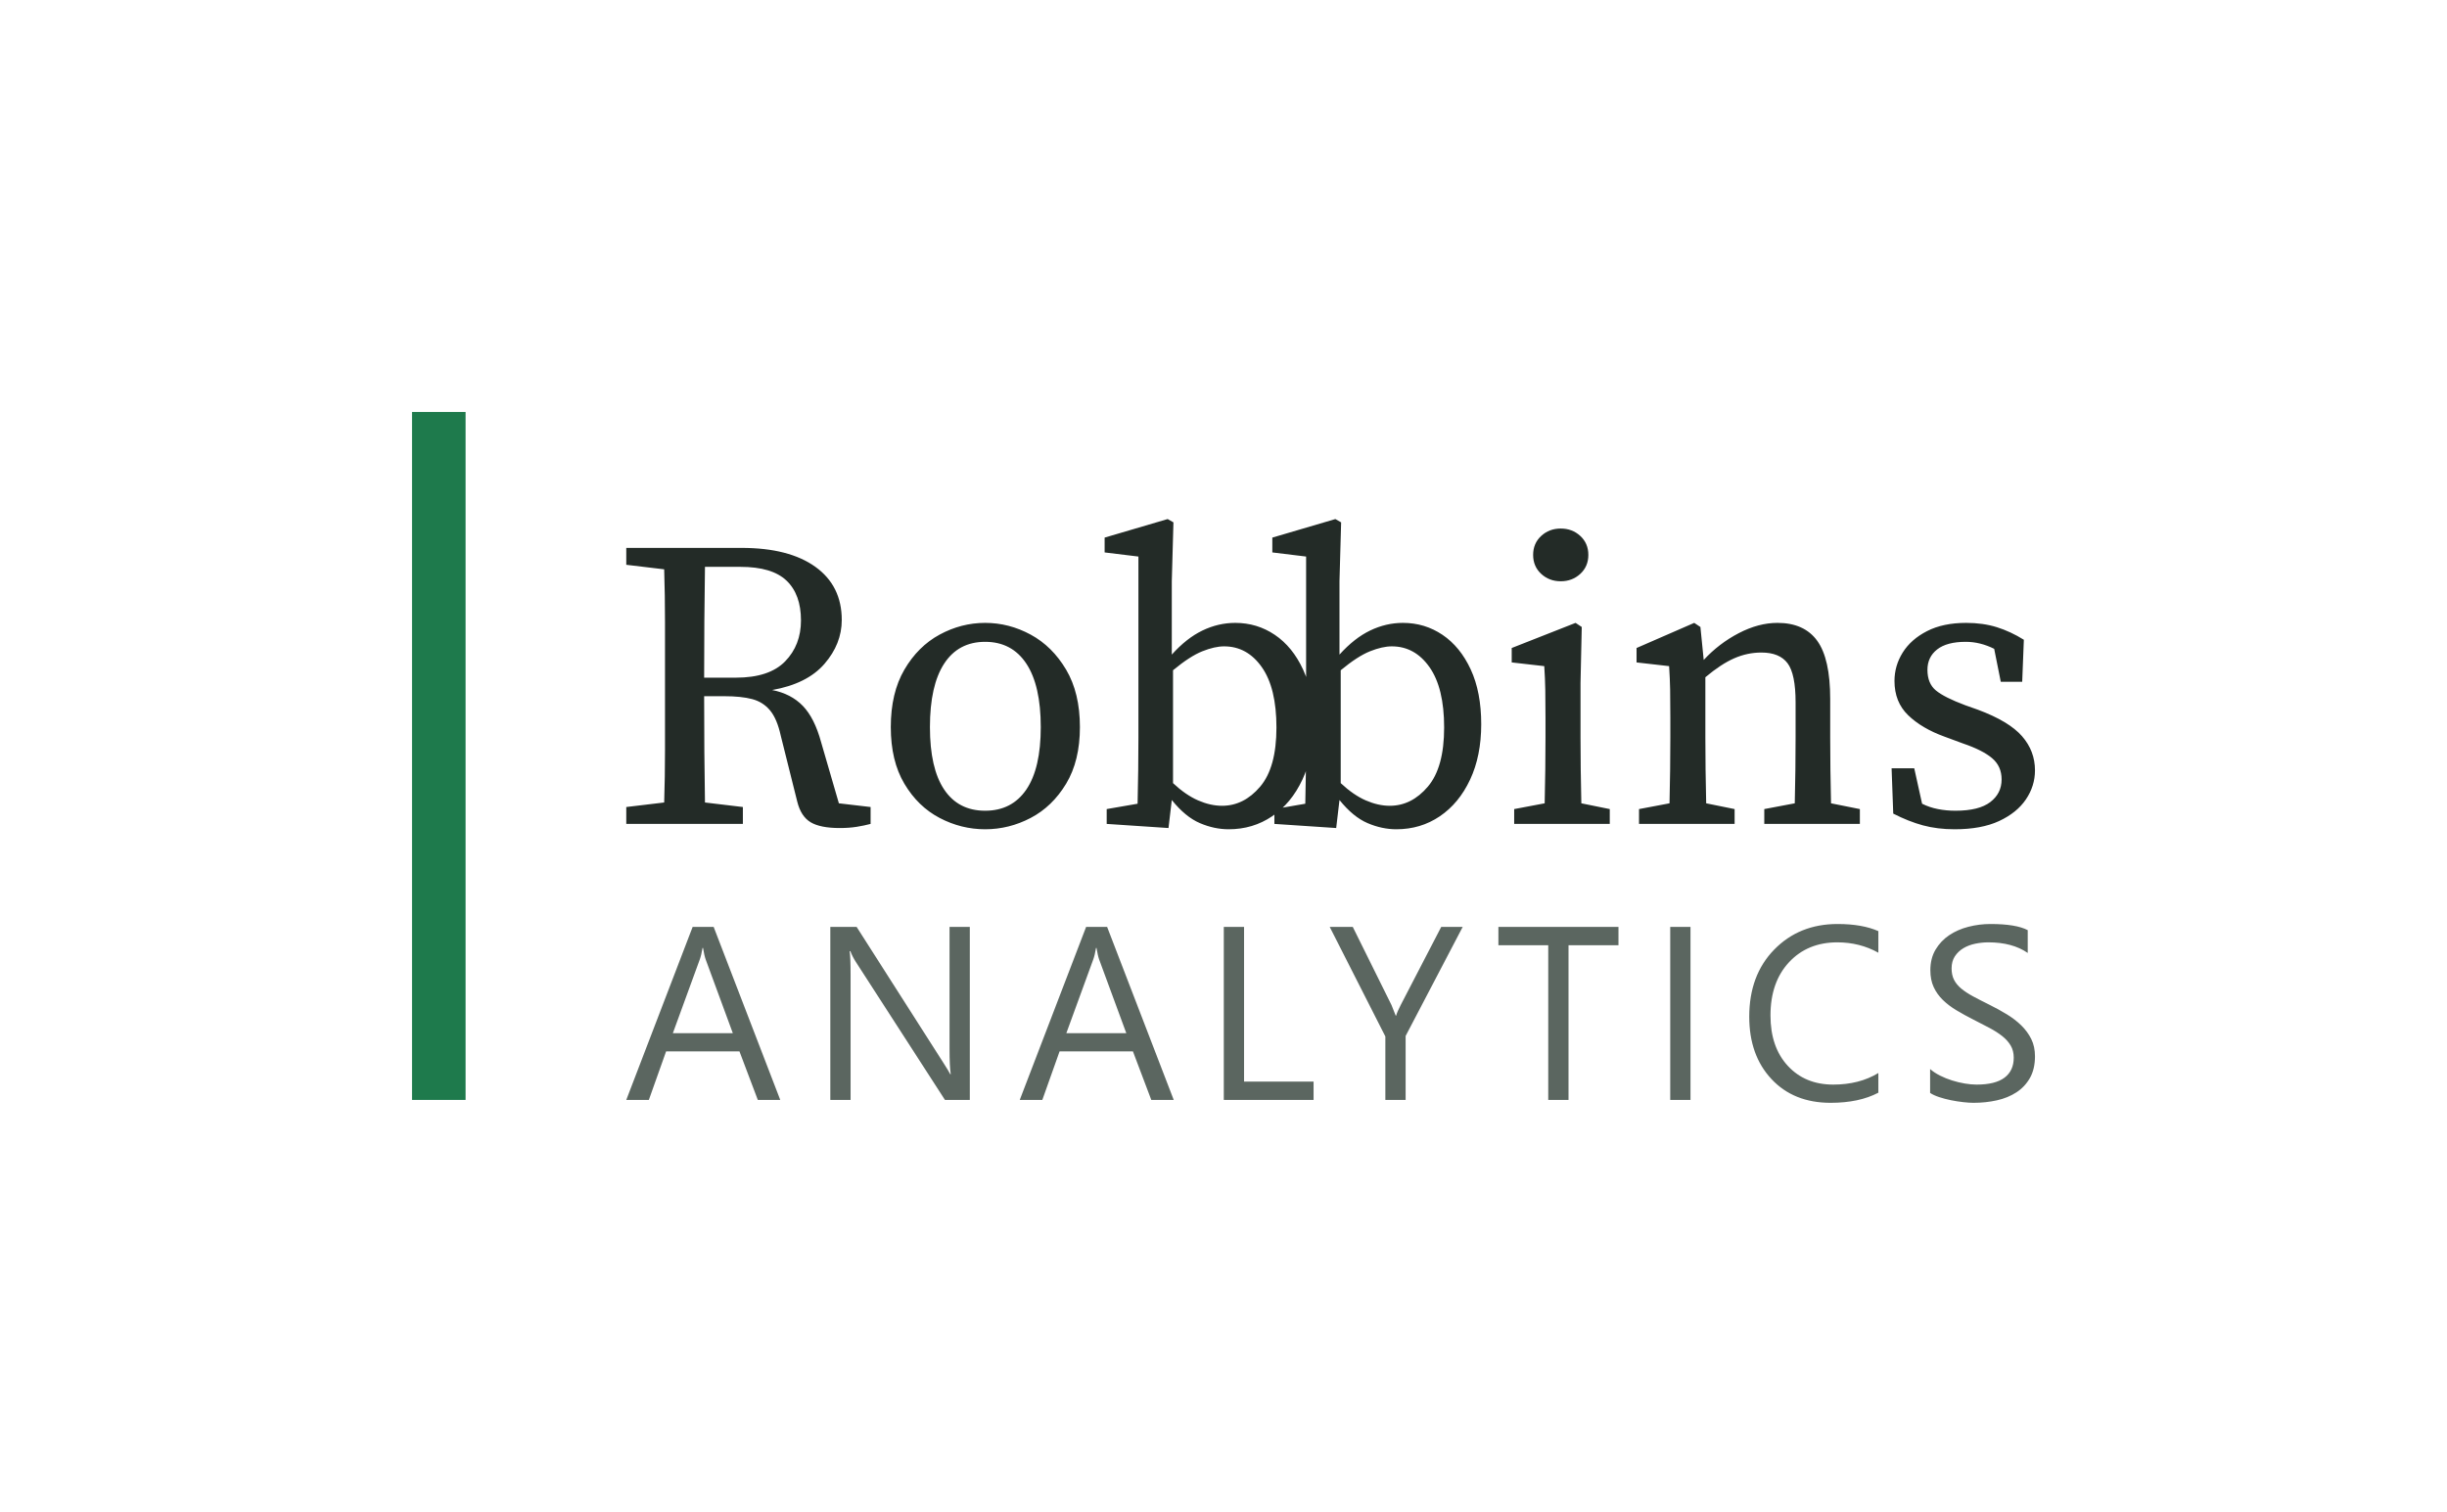
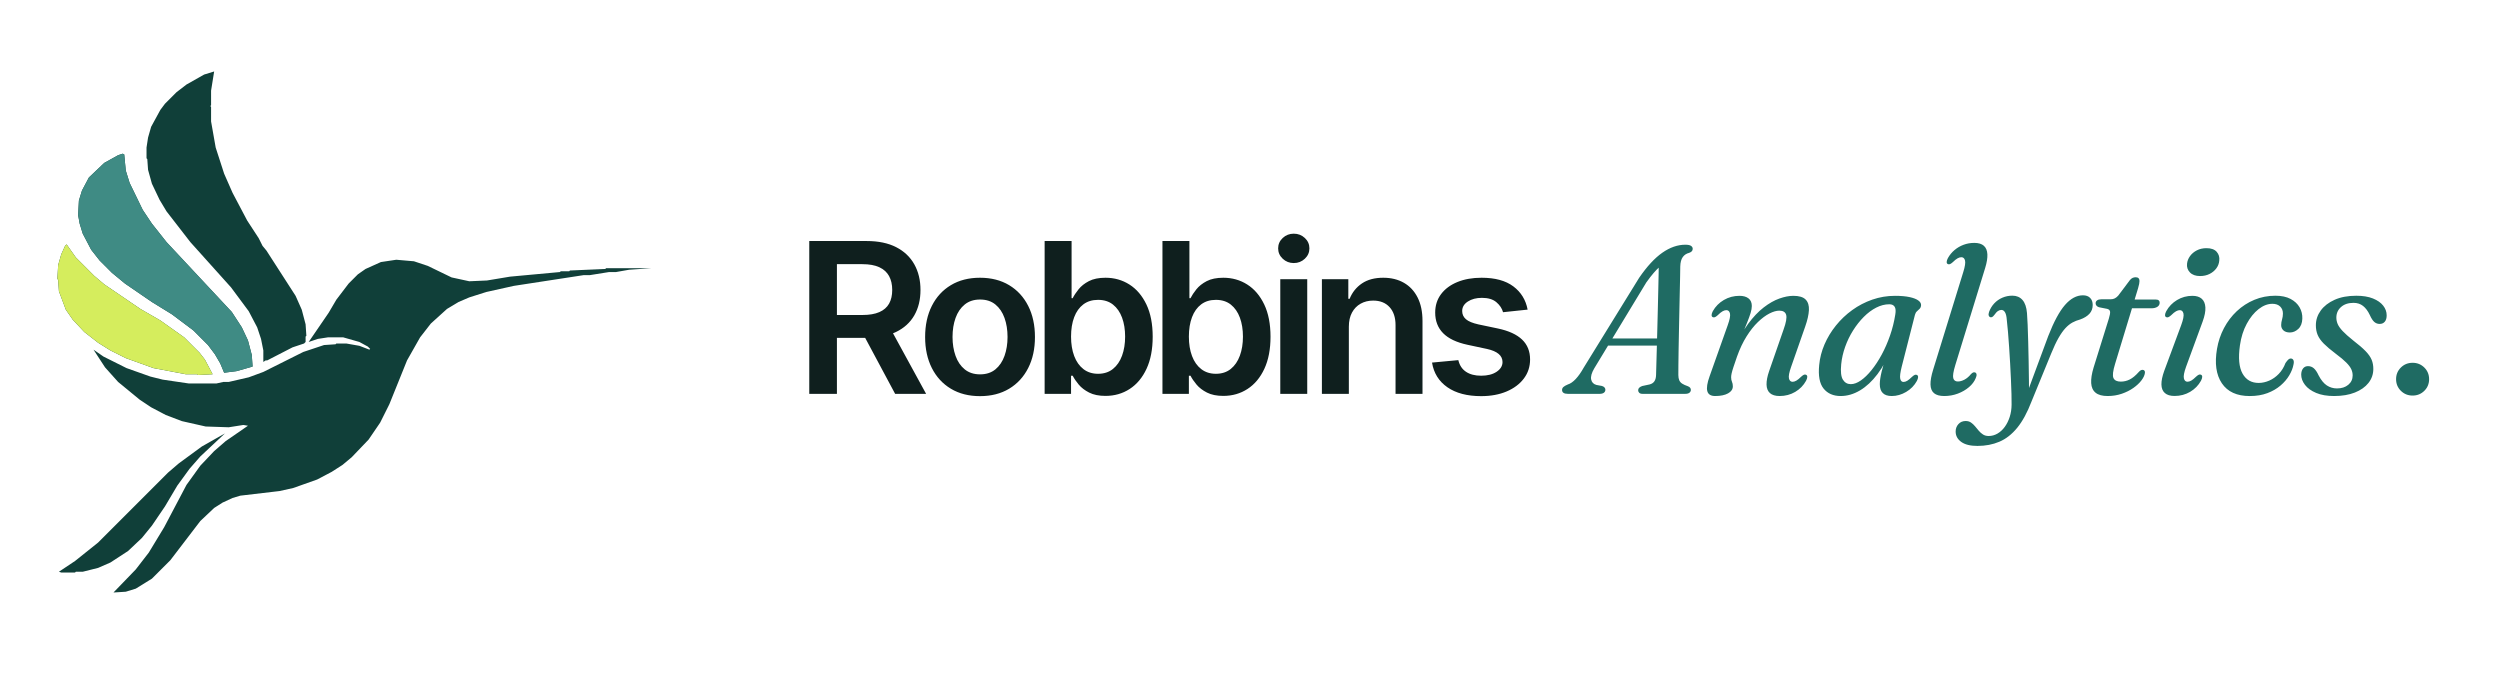
- <svg xmlns="http://www.w3.org/2000/svg" viewBox="0 0 593.90 367.00" width="593.90" height="367.00" role="img" aria-labelledby="ra-title">
-   <rect x="100.00" y="100.00" width="13.00" height="167.00" fill="#1E7A4C" />
-   <path fill="#232B27" fill-rule="nonzero" d="M179.7 137.6H171.1Q171.0 144.2 170.95 150.8Q170.9 157.4 170.9 164.5H178.6Q186.7 164.5 190.55 160.55Q194.4 156.6 194.4 150.6Q194.4 144.3 190.9 140.95Q187.4 137.6 179.7 137.6ZM152.0 137.1V133.0H180.0Q191.5 133.0 197.9 137.6Q204.3 142.2 204.3 150.5Q204.3 156.3 200.1 161.15Q195.9 166.0 187.4 167.5Q192.0 168.4 194.85 171.35Q197.7 174.3 199.3 180.2L203.6 195.0L211.3 195.9V200.0Q209.8 200.4 207.95 200.7Q206.1 201.0 203.8 201.0Q199.1 201.0 196.75 199.6Q194.4 198.2 193.5 194.6L189.5 178.6Q188.6 174.5 186.9 172.45Q185.2 170.4 182.55 169.7Q179.9 169.0 175.8 169.0H170.9Q170.9 176.2 170.95 182.5Q171.0 188.8 171.1 194.8L180.3 195.9V200.0H152.0V195.9L161.2 194.8Q161.4 188.5 161.4 182.0Q161.4 175.5 161.4 169.0V164.1Q161.4 157.6 161.4 151.1Q161.4 144.6 161.2 138.2ZM239.1 201.3Q233.3 201.3 228.05 198.55Q222.8 195.8 219.5 190.25Q216.2 184.7 216.2 176.5Q216.2 168.2 219.5 162.55Q222.8 156.9 228.05 154.05Q233.3 151.2 239.1 151.2Q244.9 151.2 250.15 154.05Q255.4 156.9 258.75 162.55Q262.1 168.2 262.1 176.5Q262.1 184.7 258.75 190.25Q255.4 195.8 250.15 198.55Q244.9 201.3 239.1 201.3ZM239.1 196.8Q245.6 196.8 249.1 191.65Q252.6 186.5 252.6 176.5Q252.6 166.4 249.1 161.1Q245.6 155.8 239.1 155.8Q232.6 155.8 229.15 161.1Q225.7 166.4 225.7 176.5Q225.7 186.5 229.15 191.65Q232.6 196.8 239.1 196.8ZM268.6 200.0V196.4L276.1 195.1Q276.2 191.3 276.25 186.85Q276.3 182.4 276.3 179.0V135.1L268.1 134.1V130.5L283.4 126.0L284.8 126.8L284.4 141.1V158.9Q288.0 154.9 291.85 153.05Q295.7 151.2 299.8 151.2Q305.1 151.2 309.4 154.1Q313.7 157.0 316.25 162.5Q318.8 168.0 318.8 175.8Q318.8 183.5 316.1 189.25Q313.4 195.0 308.75 198.15Q304.1 201.3 298.2 201.3Q294.7 201.3 291.2 199.8Q287.7 198.3 284.4 194.2L283.6 201.0ZM297.1 156.9Q294.8 156.9 291.8 158.1Q288.8 159.3 284.7 162.7V190.1Q287.8 193.0 290.8 194.3Q293.8 195.6 296.6 195.6Q301.9 195.6 305.85 190.95Q309.8 186.3 309.8 176.6Q309.8 167.0 306.25 161.95Q302.7 156.9 297.1 156.9ZM309.3 200.0V196.4L316.8 195.1Q316.9 191.3 316.95 186.85Q317.0 182.4 317.0 179.0V135.1L308.8 134.1V130.5L324.1 126.0L325.5 126.8L325.1 141.1V158.9Q328.7 154.9 332.55 153.05Q336.4 151.2 340.5 151.2Q345.8 151.2 350.1 154.1Q354.4 157.0 356.95 162.5Q359.5 168.0 359.5 175.8Q359.5 183.5 356.8 189.25Q354.1 195.0 349.45 198.15Q344.8 201.3 338.9 201.3Q335.4 201.3 331.9 199.8Q328.4 198.3 325.1 194.2L324.3 201.0ZM337.8 156.9Q335.5 156.9 332.5 158.1Q329.5 159.3 325.4 162.7V190.1Q328.5 193.0 331.5 194.3Q334.5 195.6 337.3 195.6Q342.6 195.6 346.55 190.95Q350.5 186.3 350.5 176.6Q350.5 167.0 346.95 161.95Q343.4 156.9 337.8 156.9ZM367.5 200.0V196.4L374.9 195.0Q375.0 191.2 375.05 186.8Q375.1 182.4 375.1 179.0V174.3Q375.1 170.2 375.05 167.45Q375.0 164.7 374.8 161.7L366.9 160.8V157.3L382.4 151.2L383.9 152.2L383.6 165.8V179.0Q383.6 182.3 383.65 186.75Q383.7 191.2 383.8 195.0L390.7 196.4V200.0ZM378.8 141.1Q376.0 141.1 374.05 139.3Q372.1 137.5 372.1 134.7Q372.1 131.9 374.05 130.1Q376.0 128.3 378.8 128.3Q381.6 128.3 383.55 130.1Q385.5 131.9 385.5 134.7Q385.5 137.5 383.55 139.3Q381.6 141.1 378.8 141.1ZM397.8 200.0V196.4L405.2 195.0Q405.3 191.2 405.35 186.8Q405.4 182.4 405.4 179.0V174.2Q405.4 170.1 405.35 167.4Q405.3 164.7 405.1 161.7L397.2 160.8V157.3L411.2 151.2L412.7 152.2L413.5 160.2Q417.2 156.2 422.0 153.7Q426.8 151.2 431.4 151.2Q437.9 151.2 441.05 155.55Q444.2 159.9 444.2 169.7V179.0Q444.2 182.4 444.25 186.8Q444.3 191.2 444.4 195.0L451.4 196.4V200.0H428.2V196.4L435.6 195.0Q435.7 191.3 435.75 186.85Q435.8 182.4 435.8 179.0V170.5Q435.8 163.6 433.85 161.0Q431.9 158.4 427.5 158.4Q424.1 158.4 420.9 159.8Q417.7 161.2 413.9 164.4V179.0Q413.9 182.3 413.95 186.75Q414.0 191.2 414.1 195.0L421.0 196.4V200.0ZM474.4 201.3Q470.2 201.3 466.7 200.35Q463.2 199.4 459.5 197.5L459.1 186.5H464.6L466.5 195.1Q468.3 196.0 470.35 196.4Q472.4 196.8 474.6 196.8Q480.3 196.8 483.05 194.7Q485.8 192.6 485.8 189.2Q485.8 186.0 483.5 184.05Q481.2 182.1 476.5 180.5L471.9 178.8Q466.4 176.8 463.1 173.6Q459.8 170.4 459.8 165.3Q459.8 161.6 461.8 158.4Q463.8 155.2 467.7 153.2Q471.6 151.2 477.2 151.2Q481.3 151.2 484.65 152.25Q488 153.3 491.2 155.3L490.8 165.5H485.6L484 157.5Q480.6 155.8 477.1 155.8Q472.5 155.8 470.15 157.65Q467.8 159.5 467.8 162.6Q467.8 165.9 469.85 167.6Q471.9 169.3 477 171.2L480.1 172.3Q487.6 175.1 490.75 178.7Q493.9 182.3 493.9 187.0Q493.9 190.8 491.7 194.05Q489.5 197.3 485.2 199.3Q480.9 201.3 474.4 201.3Z" />
-   <path fill="#5B6660" fill-rule="nonzero" d="M189.372 267.0H183.925L179.473 255.226H161.665L157.477 267.0H152.0L168.109 225.0H173.205ZM177.862 250.803 171.272 232.908Q170.95 232.029 170.628 230.096H170.51Q170.218 231.883 169.837 232.908L163.305 250.803ZM235.379 267.0H229.346L207.731 233.523Q206.911 232.264 206.383 230.887H206.208Q206.442 232.234 206.442 236.657V267.0H201.521V225.0H207.906L228.936 257.95Q230.254 260.0 230.634 260.762H230.752Q230.459 258.946 230.459 254.582V225.0H235.379ZM284.871 267.0H279.424L274.972 255.226H257.164L252.976 267.0H247.499L263.608 225.0H268.704ZM273.361 250.803 266.771 232.908Q266.449 232.029 266.127 230.096H266.01Q265.717 231.883 265.336 232.908L258.804 250.803ZM318.811 267.0H297.021V225.0H301.941V262.548H318.811ZM355.006 225.0 341.153 251.477V267.0H336.232V251.594L322.73 225.0H328.324L337.726 243.979Q337.902 244.331 338.751 246.556H338.839Q339.132 245.561 339.952 243.979L349.793 225.0ZM392.812 229.452H380.687V267.0H375.766V229.452H363.67V225.0H392.812ZM410.292 267.0H405.372V225.0H410.292ZM455.889 265.243Q451.232 267.703 444.291 267.703Q435.328 267.703 429.939 261.933Q424.55 256.163 424.55 246.791Q424.55 236.715 430.613 230.506Q436.676 224.297 445.989 224.297Q451.964 224.297 455.889 226.025V231.268Q451.379 228.749 445.931 228.749Q438.696 228.749 434.201 233.582Q429.705 238.414 429.705 246.498Q429.705 254.172 433.908 258.726Q438.111 263.28 444.935 263.28Q451.261 263.28 455.889 260.469ZM468.448 265.301V259.502Q469.444 260.381 470.835 261.084Q472.226 261.787 473.764 262.27Q475.302 262.753 476.854 263.017Q478.406 263.28 479.724 263.28Q484.264 263.28 486.505 261.596Q488.745 259.912 488.745 256.749Q488.745 255.05 487.998 253.791Q487.251 252.531 485.933 251.492Q484.615 250.452 482.814 249.5Q481.013 248.548 478.933 247.494Q476.737 246.381 474.833 245.238Q472.929 244.096 471.523 242.72Q470.118 241.343 469.312 239.6Q468.507 237.858 468.507 235.515Q468.507 232.644 469.766 230.521Q471.026 228.397 473.076 227.021Q475.126 225.644 477.747 224.971Q480.369 224.297 483.092 224.297Q489.302 224.297 492.143 225.791V231.326Q488.423 228.749 482.595 228.749Q480.984 228.749 479.373 229.086Q477.762 229.423 476.503 230.184Q475.243 230.946 474.452 232.146Q473.662 233.347 473.662 235.075Q473.662 236.686 474.262 237.858Q474.862 239.029 476.034 239.996Q477.205 240.962 478.89 241.87Q480.574 242.778 482.77 243.862Q485.026 244.975 487.046 246.205Q489.067 247.435 490.59 248.929Q492.113 250.423 493.007 252.238Q493.9 254.054 493.9 256.397Q493.9 259.502 492.685 261.655Q491.469 263.808 489.404 265.155Q487.339 266.502 484.645 267.103Q481.95 267.703 478.963 267.703Q477.967 267.703 476.503 267.542Q475.038 267.381 473.515 267.073Q471.992 266.766 470.63 266.312Q469.268 265.858 468.448 265.301Z" />
+ <svg xmlns="http://www.w3.org/2000/svg" viewBox="0 0 476.077 128" role="img" aria-label="Robbins Analytics">
+   <g transform="translate(8 12) scale(0.146341) translate(-500 -30)">
+     <path fill="#103f39" d="M738,512 L708,529 L678,551 L664,563 L573,654 L543,678 L522,692 L525,693 L543,693 L544,692 L553,692 L573,687 L589,680 L612,665 L630,648 L643,632 L660,607 L676,580 L692,558 L706,542Z M1293,297 L1234,297 L1233,298 L1187,300 L1186,301 L1175,301 L1174,302 L1109,308 L1079,313 L1056,314 L1033,309 L1002,294 L984,288 L961,286 L941,289 L921,298 L911,305 L899,317 L883,338 L873,355 L847,393 L859,389 L872,387 L892,387 L913,393 L924,399 L927,402 L926,403 L913,398 L896,395 L883,395 L882,396 L867,397 L840,406 L788,432 L769,439 L743,445 L736,445 L727,447 L691,447 L657,442 L641,438 L610,427 L580,412 L567,403 L582,426 L599,445 L627,468 L642,478 L661,488 L682,496 L713,503 L743,504 L762,501 L768,502 L739,522 L724,535 L706,554 L688,579 L659,634 L639,667 L622,689 L593,719 L609,718 L622,714 L643,701 L667,677 L706,626 L724,609 L735,602 L748,596 L758,593 L809,587 L827,583 L858,572 L877,562 L891,553 L903,543 L925,520 L940,498 L952,474 L975,417 L992,387 L1006,369 L1027,350 L1042,341 L1056,335 L1078,328 L1114,320 L1205,306 L1213,306 L1238,302 L1247,302 L1264,299Z M530,268 L525,279 L521,293 L520,311 L521,312 L522,327 L531,351 L540,364 L555,380 L573,394 L589,404 L609,414 L645,427 L687,435 L702,435 L703,436 L722,435 L712,416 L705,407 L685,387 L654,365 L628,350 L581,318 L568,307 L544,283 L532,266Z M581,160 L561,179 L552,196 L548,209 L547,228 L549,239 L553,252 L564,273 L575,287 L591,303 L608,317 L643,341 L669,357 L697,378 L716,397 L725,409 L732,421 L737,433 L753,431 L774,425 L773,410 L768,391 L760,374 L747,354 L662,263 L643,239 L631,221 L614,186 L609,170 L607,149 L605,148 L599,150Z M724,41 L711,45 L688,58 L675,68 L660,83 L654,91 L642,113 L638,127 L636,140 L636,154 L637,155 L638,169 L643,187 L653,208 L662,223 L693,263 L746,322 L769,353 L780,374 L785,389 L788,404 L788,419 L791,417 L793,417 L826,400 L841,395 L843,393 L843,386 L844,385 L843,370 L838,351 L830,333 L792,274 L787,268 L782,258 L767,235 L748,199 L737,174 L726,140 L720,106 L720,87 L719,86 L720,85 L720,66Z" />
+     <path fill="#3f8b84" d="M581,160 L561,179 L552,196 L548,209 L547,228 L549,239 L553,252 L564,273 L575,287 L591,303 L608,317 L643,341 L669,357 L697,378 L716,397 L725,409 L732,421 L737,433 L753,431 L774,425 L773,410 L768,391 L760,374 L747,354 L662,263 L643,239 L631,221 L614,186 L609,170 L607,149 L605,148 L599,150Z" />
+     <path fill="#d5ed5d" d="M530,268 L525,279 L521,293 L520,311 L521,312 L522,327 L531,351 L540,364 L555,380 L573,394 L589,404 L609,414 L645,427 L687,435 L702,435 L703,436 L722,435 L712,416 L705,407 L685,387 L654,365 L628,350 L581,318 L568,307 L544,283 L532,266Z" />
+   </g>
+   <g transform="translate(152 75)">
+     <path fill="#0f1f1e" transform="translate(0.000 0)" d="M2.109 0.0V-29.102H13.031Q16.379 -29.102 18.658 -27.932Q20.938 -26.762 22.113 -24.662Q23.289 -22.562 23.289 -19.781Q23.289 -16.996 22.107 -14.941Q20.926 -12.887 18.619 -11.775Q16.313 -10.664 12.945 -10.664H5.188V-15.016H12.234Q14.203 -15.016 15.457 -15.566Q16.711 -16.117 17.309 -17.178Q17.906 -18.238 17.906 -19.781Q17.906 -21.336 17.303 -22.434Q16.699 -23.531 15.445 -24.113Q14.191 -24.695 12.211 -24.695H7.375V0.0ZM18.461 0.0 11.398 -13.195H17.148L24.359 0.0ZM34.617 0.437Q31.426 0.437 29.078 -0.973Q26.73 -2.383 25.451 -4.918Q24.172 -7.453 24.172 -10.813Q24.172 -14.207 25.451 -16.748Q26.73 -19.289 29.078 -20.699Q31.426 -22.109 34.617 -22.109Q37.82 -22.109 40.168 -20.699Q42.516 -19.289 43.801 -16.748Q45.086 -14.207 45.086 -10.813Q45.086 -7.453 43.801 -4.918Q42.516 -2.383 40.168 -0.973Q37.82 0.437 34.617 0.437ZM34.633 -3.711Q36.398 -3.711 37.555 -4.66Q38.711 -5.609 39.289 -7.229Q39.867 -8.848 39.867 -10.828Q39.867 -12.84 39.289 -14.453Q38.711 -16.066 37.555 -17.014Q36.398 -17.961 34.633 -17.961Q32.883 -17.961 31.715 -17.014Q30.547 -16.066 29.969 -14.453Q29.391 -12.84 29.391 -10.828Q29.391 -8.848 29.969 -7.229Q30.547 -5.609 31.715 -4.66Q32.883 -3.711 34.633 -3.711ZM58.516 0.391Q56.652 0.391 55.41 -0.24Q54.168 -0.871 53.422 -1.764Q52.676 -2.656 52.274 -3.453H51.961V0.0H46.93V-29.102H52.063V-18.219H52.274Q52.668 -19.004 53.395 -19.912Q54.121 -20.82 55.359 -21.465Q56.598 -22.109 58.524 -22.109Q61.043 -22.109 63.074 -20.822Q65.106 -19.535 66.307 -17.029Q67.508 -14.523 67.508 -10.875Q67.508 -7.293 66.336 -4.771Q65.164 -2.25 63.129 -0.93Q61.094 0.391 58.516 0.391ZM57.102 -3.82Q58.793 -3.82 59.937 -4.74Q61.082 -5.66 61.67 -7.262Q62.258 -8.863 62.258 -10.898Q62.258 -12.93 61.676 -14.508Q61.094 -16.086 59.955 -16.992Q58.816 -17.898 57.102 -17.898Q55.441 -17.898 54.297 -17.033Q53.152 -16.168 52.557 -14.596Q51.961 -13.023 51.961 -10.898Q51.961 -8.789 52.563 -7.197Q53.164 -5.606 54.315 -4.713Q55.465 -3.82 57.102 -3.82ZM80.953 0.391Q79.09 0.391 77.848 -0.24Q76.606 -0.871 75.859 -1.764Q75.113 -2.656 74.711 -3.453H74.399V0.0H69.367V-29.102H74.5V-18.219H74.711Q75.106 -19.004 75.832 -19.912Q76.559 -20.82 77.797 -21.465Q79.035 -22.109 80.961 -22.109Q83.481 -22.109 85.512 -20.822Q87.543 -19.535 88.744 -17.029Q89.945 -14.523 89.945 -10.875Q89.945 -7.293 88.774 -4.771Q87.602 -2.25 85.566 -0.93Q83.531 0.391 80.953 0.391ZM79.539 -3.82Q81.23 -3.82 82.375 -4.74Q83.519 -5.66 84.107 -7.262Q84.695 -8.863 84.695 -10.898Q84.695 -12.93 84.113 -14.508Q83.531 -16.086 82.393 -16.992Q81.254 -17.898 79.539 -17.898Q77.879 -17.898 76.734 -17.033Q75.59 -16.168 74.994 -14.596Q74.399 -13.023 74.399 -10.898Q74.399 -8.789 75 -7.197Q75.602 -5.606 76.752 -4.713Q77.902 -3.82 79.539 -3.82ZM91.805 0.0V-21.836H96.938V0.0ZM94.375 -24.906Q93.148 -24.906 92.273 -25.726Q91.398 -26.546 91.398 -27.703Q91.398 -28.867 92.273 -29.684Q93.148 -30.5 94.375 -30.5Q95.602 -30.5 96.477 -29.684Q97.352 -28.867 97.352 -27.707Q97.352 -26.547 96.477 -25.727Q95.602 -24.906 94.375 -24.906ZM104.863 -12.781V0.0H99.73V-21.836H104.762V-18.102H105.012Q105.758 -19.945 107.356 -21.027Q108.953 -22.109 111.41 -22.109Q113.664 -22.109 115.344 -21.148Q117.024 -20.187 117.955 -18.35Q118.887 -16.512 118.887 -13.883V0.0H113.754V-13.086Q113.754 -15.269 112.617 -16.514Q111.48 -17.758 109.492 -17.758Q108.148 -17.758 107.102 -17.168Q106.055 -16.578 105.459 -15.473Q104.863 -14.367 104.863 -12.781ZM138.906 -16.039 134.227 -15.547Q133.938 -16.613 132.963 -17.447Q131.988 -18.281 130.203 -18.281Q128.602 -18.281 127.524 -17.58Q126.445 -16.879 126.445 -15.773Q126.445 -14.828 127.158 -14.211Q127.871 -13.594 129.523 -13.227L133.25 -12.445Q136.332 -11.789 137.854 -10.332Q139.375 -8.875 139.375 -6.547Q139.375 -4.484 138.184 -2.91Q136.992 -1.336 134.895 -0.449Q132.797 0.437 130.063 0.437Q126.059 0.437 123.623 -1.258Q121.187 -2.953 120.703 -5.953L125.711 -6.422Q126.051 -4.953 127.17 -4.203Q128.289 -3.453 130.055 -3.453Q131.887 -3.453 133.006 -4.205Q134.125 -4.957 134.125 -6.055Q134.125 -7.898 131.18 -8.547L127.453 -9.344Q124.32 -10.019 122.812 -11.555Q121.305 -13.09 121.305 -15.469Q121.305 -17.496 122.42 -18.984Q123.535 -20.473 125.527 -21.291Q127.52 -22.109 130.141 -22.109Q133.988 -22.109 136.186 -20.463Q138.383 -18.816 138.906 -16.039Z" />
+     <path fill="#1f6b63" transform="translate(146.668 0)" d="M4.934 -4.861Q4.17 -3.564 4.336 -2.747Q4.502 -1.929 5.335 -1.697L6.397 -1.5Q6.745 -1.39 6.895 -1.199Q7.045 -1.007 7.045 -0.793Q7.045 -0.424 6.762 -0.212Q6.478 0.0 5.972 0.0H-0.114Q-0.661 0.0 -0.933 -0.191Q-1.204 -0.383 -1.204 -0.735Q-1.204 -1.063 -0.956 -1.297Q-0.709 -1.53 -0.105 -1.786Q0.625 -2.006 1.395 -2.823Q2.165 -3.64 2.934 -5.014L13.478 -22.101Q15.71 -25.351 17.891 -26.875Q20.072 -28.399 22.277 -28.399Q23.034 -28.399 23.355 -28.181Q23.676 -27.963 23.675 -27.62Q23.675 -27.354 23.515 -27.164Q23.354 -26.974 23 -26.85Q22.228 -26.662 21.785 -26.049Q21.342 -25.436 21.306 -24.264Q21.304 -23.559 21.275 -22.253Q21.246 -20.947 21.209 -19.248Q21.172 -17.549 21.133 -15.659Q21.094 -13.77 21.055 -11.894Q21.017 -10.018 20.989 -8.354Q20.961 -6.69 20.95 -5.44Q20.94 -4.19 20.94 -3.575Q20.947 -2.988 21.108 -2.598Q21.269 -2.207 21.663 -1.948Q22.056 -1.689 22.743 -1.456Q23.323 -1.233 23.323 -0.754Q23.323 -0.432 23.057 -0.216Q22.791 0.0 22.263 0.0H14.118Q13.702 0.0 13.494 -0.199Q13.286 -0.398 13.286 -0.682Q13.286 -0.971 13.493 -1.168Q13.701 -1.364 14.057 -1.489L15.487 -1.796Q16.087 -1.953 16.382 -2.396Q16.677 -2.838 16.697 -3.576Q16.718 -4.292 16.754 -5.598Q16.791 -6.903 16.837 -8.597Q16.883 -10.291 16.933 -12.191Q16.983 -14.092 17.03 -16.013Q17.078 -17.934 17.117 -19.68Q17.155 -21.427 17.185 -22.822Q17.215 -24.218 17.215 -25.043L18.11 -24.74Q17.785 -24.547 17.314 -24.135Q16.843 -23.722 16.238 -23.021Q15.632 -22.32 14.844 -21.221ZM6.559 -9.189 7.042 -10.544H18.268L18.141 -9.189ZM27.491 -14.606Q27.267 -14.716 27.273 -15.013Q27.28 -15.309 27.505 -15.742Q28.254 -17.08 29.606 -17.873Q30.959 -18.665 32.586 -18.665Q33.677 -18.665 34.305 -18.177Q34.932 -17.69 34.932 -16.731Q34.932 -16.154 34.7 -15.396Q34.468 -14.639 34.048 -13.593Q33.628 -12.547 33.035 -11.106Q32.442 -9.665 31.718 -7.708L31.636 -8.51Q32.787 -11.371 34.225 -13.321Q35.663 -15.271 37.191 -16.451Q38.72 -17.631 40.178 -18.148Q41.637 -18.665 42.834 -18.665Q44.493 -18.665 45.184 -17.954Q45.875 -17.244 45.806 -15.938Q45.736 -14.631 45.104 -12.83L42.419 -5.147Q41.853 -3.554 42.007 -2.924Q42.16 -2.295 42.691 -2.295Q43.025 -2.295 43.407 -2.511Q43.788 -2.727 44.337 -3.27Q44.658 -3.563 44.868 -3.643Q45.077 -3.722 45.272 -3.627Q45.497 -3.517 45.491 -3.219Q45.485 -2.921 45.258 -2.483Q44.529 -1.158 43.196 -0.372Q41.862 0.415 40.233 0.415Q39.01 0.415 38.386 -0.14Q37.762 -0.696 37.736 -1.762Q37.709 -2.828 38.232 -4.341L40.981 -12.253Q41.7 -14.247 41.471 -15.044Q41.242 -15.841 40.165 -15.841Q39.346 -15.841 38.286 -15.301Q37.226 -14.76 36.099 -13.676Q34.972 -12.593 33.937 -10.95Q32.903 -9.306 32.117 -7.105Q31.687 -5.868 31.437 -5.11Q31.187 -4.351 31.09 -3.908Q30.992 -3.465 30.992 -3.157Q30.992 -2.641 31.155 -2.289Q31.317 -1.937 31.317 -1.433Q31.317 -0.597 30.407 -0.091Q29.497 0.415 27.954 0.415Q26.716 0.415 26.458 -0.506Q26.2 -1.427 26.897 -3.359L30.345 -13.076Q30.918 -14.672 30.772 -15.305Q30.626 -15.938 30.08 -15.938Q29.757 -15.938 29.37 -15.726Q28.982 -15.514 28.426 -14.96Q28.106 -14.677 27.896 -14.598Q27.686 -14.519 27.491 -14.606ZM63.475 -5.164Q63.058 -3.506 63.194 -2.886Q63.33 -2.265 63.809 -2.265Q64.166 -2.265 64.53 -2.487Q64.893 -2.708 65.442 -3.24Q65.763 -3.533 65.973 -3.613Q66.182 -3.692 66.377 -3.597Q66.602 -3.487 66.596 -3.189Q66.59 -2.891 66.363 -2.453Q65.642 -1.143 64.317 -0.364Q62.991 0.415 61.58 0.415Q60.431 0.415 59.868 -0.157Q59.304 -0.73 59.304 -1.832Q59.304 -2.291 59.382 -2.853Q59.459 -3.416 59.656 -4.244Q59.853 -5.073 60.215 -6.306Q60.576 -7.539 61.132 -9.327L61.498 -8.677Q60.402 -5.788 58.863 -3.753Q57.324 -1.717 55.526 -0.651Q53.729 0.415 51.852 0.415Q49.751 0.415 48.603 -1.001Q47.456 -2.417 47.762 -5.485Q47.944 -7.485 48.77 -9.406Q49.596 -11.326 50.945 -13.004Q52.294 -14.683 54.055 -15.955Q55.815 -17.228 57.884 -17.947Q59.952 -18.665 62.198 -18.665Q63.877 -18.665 64.992 -18.421Q66.108 -18.178 66.657 -17.767Q67.207 -17.357 67.162 -16.844Q67.124 -16.428 66.88 -16.19Q66.636 -15.952 66.373 -15.714Q66.11 -15.475 65.998 -15.05ZM51.952 -5.624Q51.748 -3.547 52.278 -2.697Q52.807 -1.847 53.785 -1.847Q54.684 -1.847 55.702 -2.556Q56.719 -3.264 57.743 -4.535Q58.766 -5.807 59.67 -7.477Q60.573 -9.148 61.25 -11.094Q61.927 -13.04 62.252 -15.096Q62.429 -16.124 62.128 -16.591Q61.826 -17.058 61.119 -17.058Q59.867 -17.058 58.622 -16.42Q57.377 -15.781 56.253 -14.652Q55.129 -13.523 54.212 -12.065Q53.296 -10.607 52.707 -8.956Q52.118 -7.305 51.952 -5.624ZM79.367 -23.963 73.695 -5.519Q73.116 -3.627 73.292 -2.989Q73.468 -2.352 74.159 -2.352Q74.763 -2.352 75.426 -2.702Q76.089 -3.053 76.661 -3.754Q76.903 -4.002 77.079 -4.07Q77.254 -4.138 77.438 -4.077Q77.674 -4.001 77.724 -3.72Q77.774 -3.439 77.57 -2.99Q77.193 -2.05 76.287 -1.277Q75.38 -0.504 74.158 -0.044Q72.936 0.415 71.577 0.415Q70.276 0.415 69.631 -0.124Q68.986 -0.664 68.958 -1.777Q68.931 -2.89 69.463 -4.6L75.199 -23.19Q75.694 -24.779 75.533 -25.399Q75.371 -26.02 74.832 -26.02Q74.51 -26.02 74.124 -25.812Q73.739 -25.604 73.192 -25.064Q72.873 -24.782 72.663 -24.702Q72.453 -24.623 72.257 -24.71Q72.033 -24.821 72.04 -25.117Q72.046 -25.414 72.271 -25.847Q72.764 -26.731 73.533 -27.381Q74.302 -28.031 75.263 -28.388Q76.223 -28.746 77.287 -28.746Q78.503 -28.746 79.12 -28.195Q79.737 -27.644 79.79 -26.576Q79.843 -25.507 79.367 -23.963ZM91.38 -11.004Q92.975 -15.099 94.576 -16.932Q96.177 -18.764 97.988 -18.764Q98.875 -18.764 99.361 -18.267Q99.847 -17.769 99.847 -16.92Q99.847 -15.923 99.219 -15.243Q98.591 -14.564 97.45 -14.157Q96.663 -13.952 95.98 -13.578Q95.297 -13.204 94.65 -12.508Q94.003 -11.811 93.338 -10.648Q92.673 -9.484 91.939 -7.676L88.185 1.484Q86.987 4.608 85.475 6.461Q83.963 8.313 82.082 9.115Q80.201 9.918 77.889 9.918Q75.866 9.918 74.807 9.149Q73.748 8.381 73.748 7.175Q73.748 6.338 74.281 5.755Q74.813 5.173 75.659 5.173Q76.246 5.173 76.668 5.464Q77.09 5.754 77.439 6.173Q77.787 6.591 78.145 7.019Q78.503 7.447 78.954 7.738Q79.406 8.028 80.031 8.028Q80.925 8.028 81.717 7.567Q82.509 7.106 83.103 6.287Q83.698 5.468 84.044 4.388Q84.39 3.308 84.401 2.062Q84.413 1.258 84.379 0.034Q84.346 -1.19 84.28 -2.675Q84.214 -4.16 84.126 -5.754Q84.038 -7.348 83.932 -8.893Q83.827 -10.438 83.715 -11.781Q83.603 -13.123 83.487 -14.092Q83.419 -15.068 83.151 -15.524Q82.883 -15.981 82.453 -15.981Q82.141 -15.981 81.817 -15.777Q81.493 -15.572 81.099 -15.007Q80.88 -14.722 80.707 -14.634Q80.533 -14.546 80.334 -14.593Q80.139 -14.65 80.05 -14.902Q79.96 -15.155 80.11 -15.603Q80.447 -16.529 81.1 -17.227Q81.754 -17.925 82.644 -18.31Q83.534 -18.696 84.549 -18.696Q85.749 -18.696 86.472 -17.88Q87.195 -17.064 87.333 -15.378Q87.403 -14.594 87.459 -13.162Q87.515 -11.73 87.564 -9.92Q87.612 -8.109 87.649 -6.163Q87.685 -4.217 87.706 -2.382Q87.727 -0.548 87.73 0.926L87.135 0.451ZM102.609 -16.182 101.044 -16.492Q100.726 -16.599 100.564 -16.796Q100.403 -16.994 100.403 -17.249Q100.403 -17.603 100.692 -17.804Q100.981 -18.006 101.477 -18.006H103.254Q103.718 -18.006 104.066 -18.188Q104.414 -18.37 104.721 -18.722L106.924 -21.653Q107.183 -21.968 107.456 -22.085Q107.728 -22.203 108.031 -22.203Q108.395 -22.203 108.576 -22.02Q108.757 -21.836 108.757 -21.49Q108.757 -21.28 108.693 -20.927Q108.63 -20.575 108.489 -20.114L104.108 -5.705Q103.486 -3.678 103.803 -3.003Q104.121 -2.329 105.198 -2.329Q106.1 -2.329 106.912 -2.742Q107.723 -3.154 108.596 -4.136Q108.831 -4.392 108.996 -4.483Q109.161 -4.573 109.34 -4.572Q109.573 -4.571 109.7 -4.417Q109.827 -4.264 109.791 -3.991Q109.71 -3.329 109.132 -2.565Q108.554 -1.802 107.595 -1.125Q106.635 -0.449 105.383 -0.017Q104.131 0.415 102.692 0.415Q101.175 0.415 100.404 -0.208Q99.633 -0.831 99.559 -2.039Q99.484 -3.247 100.021 -5.024L102.917 -14.313Q103.222 -15.299 103.15 -15.681Q103.079 -16.063 102.609 -16.182ZM105.995 -16.291 106.538 -17.953H111.904Q112.599 -17.953 112.599 -17.356Q112.599 -16.859 112.164 -16.575Q111.729 -16.291 110.985 -16.291ZM117.627 -5.158Q117.058 -3.581 117.212 -2.944Q117.366 -2.307 117.899 -2.307Q118.233 -2.307 118.615 -2.522Q118.996 -2.738 119.545 -3.281Q119.867 -3.574 120.076 -3.654Q120.285 -3.733 120.48 -3.638Q120.706 -3.529 120.699 -3.23Q120.693 -2.932 120.467 -2.495Q119.738 -1.17 118.403 -0.383Q117.069 0.404 115.441 0.404Q114.219 0.404 113.587 -0.155Q112.955 -0.714 112.935 -1.78Q112.916 -2.847 113.469 -4.375L116.694 -13.074Q117.281 -14.669 117.128 -15.304Q116.976 -15.938 116.429 -15.938Q116.107 -15.938 115.719 -15.726Q115.331 -15.514 114.775 -14.96Q114.455 -14.677 114.245 -14.598Q114.035 -14.519 113.84 -14.606Q113.616 -14.716 113.623 -15.013Q113.629 -15.309 113.854 -15.742Q114.588 -17.073 115.914 -17.869Q117.241 -18.665 118.831 -18.665Q119.976 -18.665 120.607 -18.112Q121.239 -17.56 121.304 -16.467Q121.37 -15.374 120.779 -13.755ZM120.289 -22.432Q119.028 -22.432 118.364 -23.122Q117.701 -23.812 117.813 -24.787Q117.892 -25.563 118.384 -26.238Q118.875 -26.913 119.683 -27.327Q120.49 -27.741 121.514 -27.741Q122.842 -27.741 123.456 -27.047Q124.069 -26.353 123.946 -25.36Q123.878 -24.553 123.384 -23.888Q122.889 -23.223 122.094 -22.827Q121.298 -22.432 120.289 -22.432ZM134.067 -17.147Q132.728 -17.147 131.431 -16.129Q130.135 -15.11 129.174 -13.328Q128.212 -11.545 127.883 -9.225Q127.375 -5.648 128.38 -3.857Q129.386 -2.067 131.473 -2.078Q132.479 -2.089 133.467 -2.52Q134.455 -2.951 135.273 -3.793Q136.091 -4.636 136.556 -5.862Q136.871 -6.313 137.088 -6.524Q137.305 -6.736 137.601 -6.727Q137.909 -6.719 138.062 -6.431Q138.216 -6.142 138.085 -5.579Q137.903 -4.584 137.282 -3.531Q136.661 -2.479 135.613 -1.58Q134.565 -0.682 133.098 -0.131Q131.632 0.419 129.752 0.419Q126.079 0.419 124.444 -2.007Q122.809 -4.432 123.519 -8.575Q123.878 -10.682 124.846 -12.52Q125.815 -14.357 127.285 -15.74Q128.755 -17.123 130.627 -17.904Q132.499 -18.685 134.647 -18.685Q136.386 -18.685 137.534 -18.071Q138.682 -17.458 139.245 -16.472Q139.808 -15.487 139.766 -14.321Q139.724 -13.04 139 -12.362Q138.275 -11.685 137.39 -11.685Q136.596 -11.685 136.162 -12.088Q135.728 -12.492 135.738 -13.112Q135.746 -13.641 135.905 -14.166Q136.064 -14.691 136.071 -15.276Q136.079 -16.099 135.55 -16.623Q135.022 -17.147 134.067 -17.147ZM146.362 -1.032Q147.694 -1.032 148.521 -1.727Q149.349 -2.422 149.35 -3.507Q149.35 -4.112 149.092 -4.68Q148.835 -5.249 148.145 -5.949Q147.456 -6.649 146.128 -7.639Q144.687 -8.725 143.86 -9.558Q143.033 -10.391 142.687 -11.215Q142.342 -12.039 142.345 -13.071Q142.349 -14.594 143.273 -15.866Q144.198 -17.139 145.916 -17.91Q147.635 -18.681 150.038 -18.681Q151.92 -18.681 153.207 -18.165Q154.494 -17.649 155.159 -16.803Q155.825 -15.956 155.826 -14.966Q155.835 -14.18 155.475 -13.746Q155.116 -13.313 154.495 -13.313Q153.911 -13.313 153.475 -13.689Q153.039 -14.066 152.611 -15.023Q152.077 -16.15 151.331 -16.739Q150.584 -17.328 149.519 -17.328Q148.026 -17.328 147.136 -16.534Q146.246 -15.739 146.245 -14.521Q146.245 -13.897 146.499 -13.294Q146.754 -12.692 147.445 -11.956Q148.136 -11.22 149.453 -10.167Q150.987 -8.991 151.821 -8.124Q152.655 -7.257 152.973 -6.468Q153.29 -5.679 153.285 -4.721Q153.278 -3.235 152.361 -2.075Q151.444 -0.914 149.771 -0.25Q148.098 0.415 145.817 0.415Q143.8 0.415 142.398 -0.174Q140.997 -0.764 140.274 -1.704Q139.552 -2.645 139.552 -3.672Q139.567 -4.405 139.911 -4.841Q140.256 -5.276 140.847 -5.276Q141.488 -5.276 141.963 -4.86Q142.438 -4.443 142.867 -3.515Q143.576 -2.157 144.442 -1.595Q145.309 -1.032 146.362 -1.032Z" />
+     <path fill="#1f6b63" transform="translate(301.788 0)" d="M5.645 0.328Q4.324 0.328 3.412 -0.576Q2.5 -1.48 2.5 -2.793Q2.5 -4.106 3.412 -5.01Q4.324 -5.914 5.645 -5.914Q6.965 -5.914 7.877 -5.01Q8.789 -4.106 8.789 -2.793Q8.789 -1.48 7.877 -0.576Q6.965 0.328 5.645 0.328Z" />
+   </g>
</svg>
